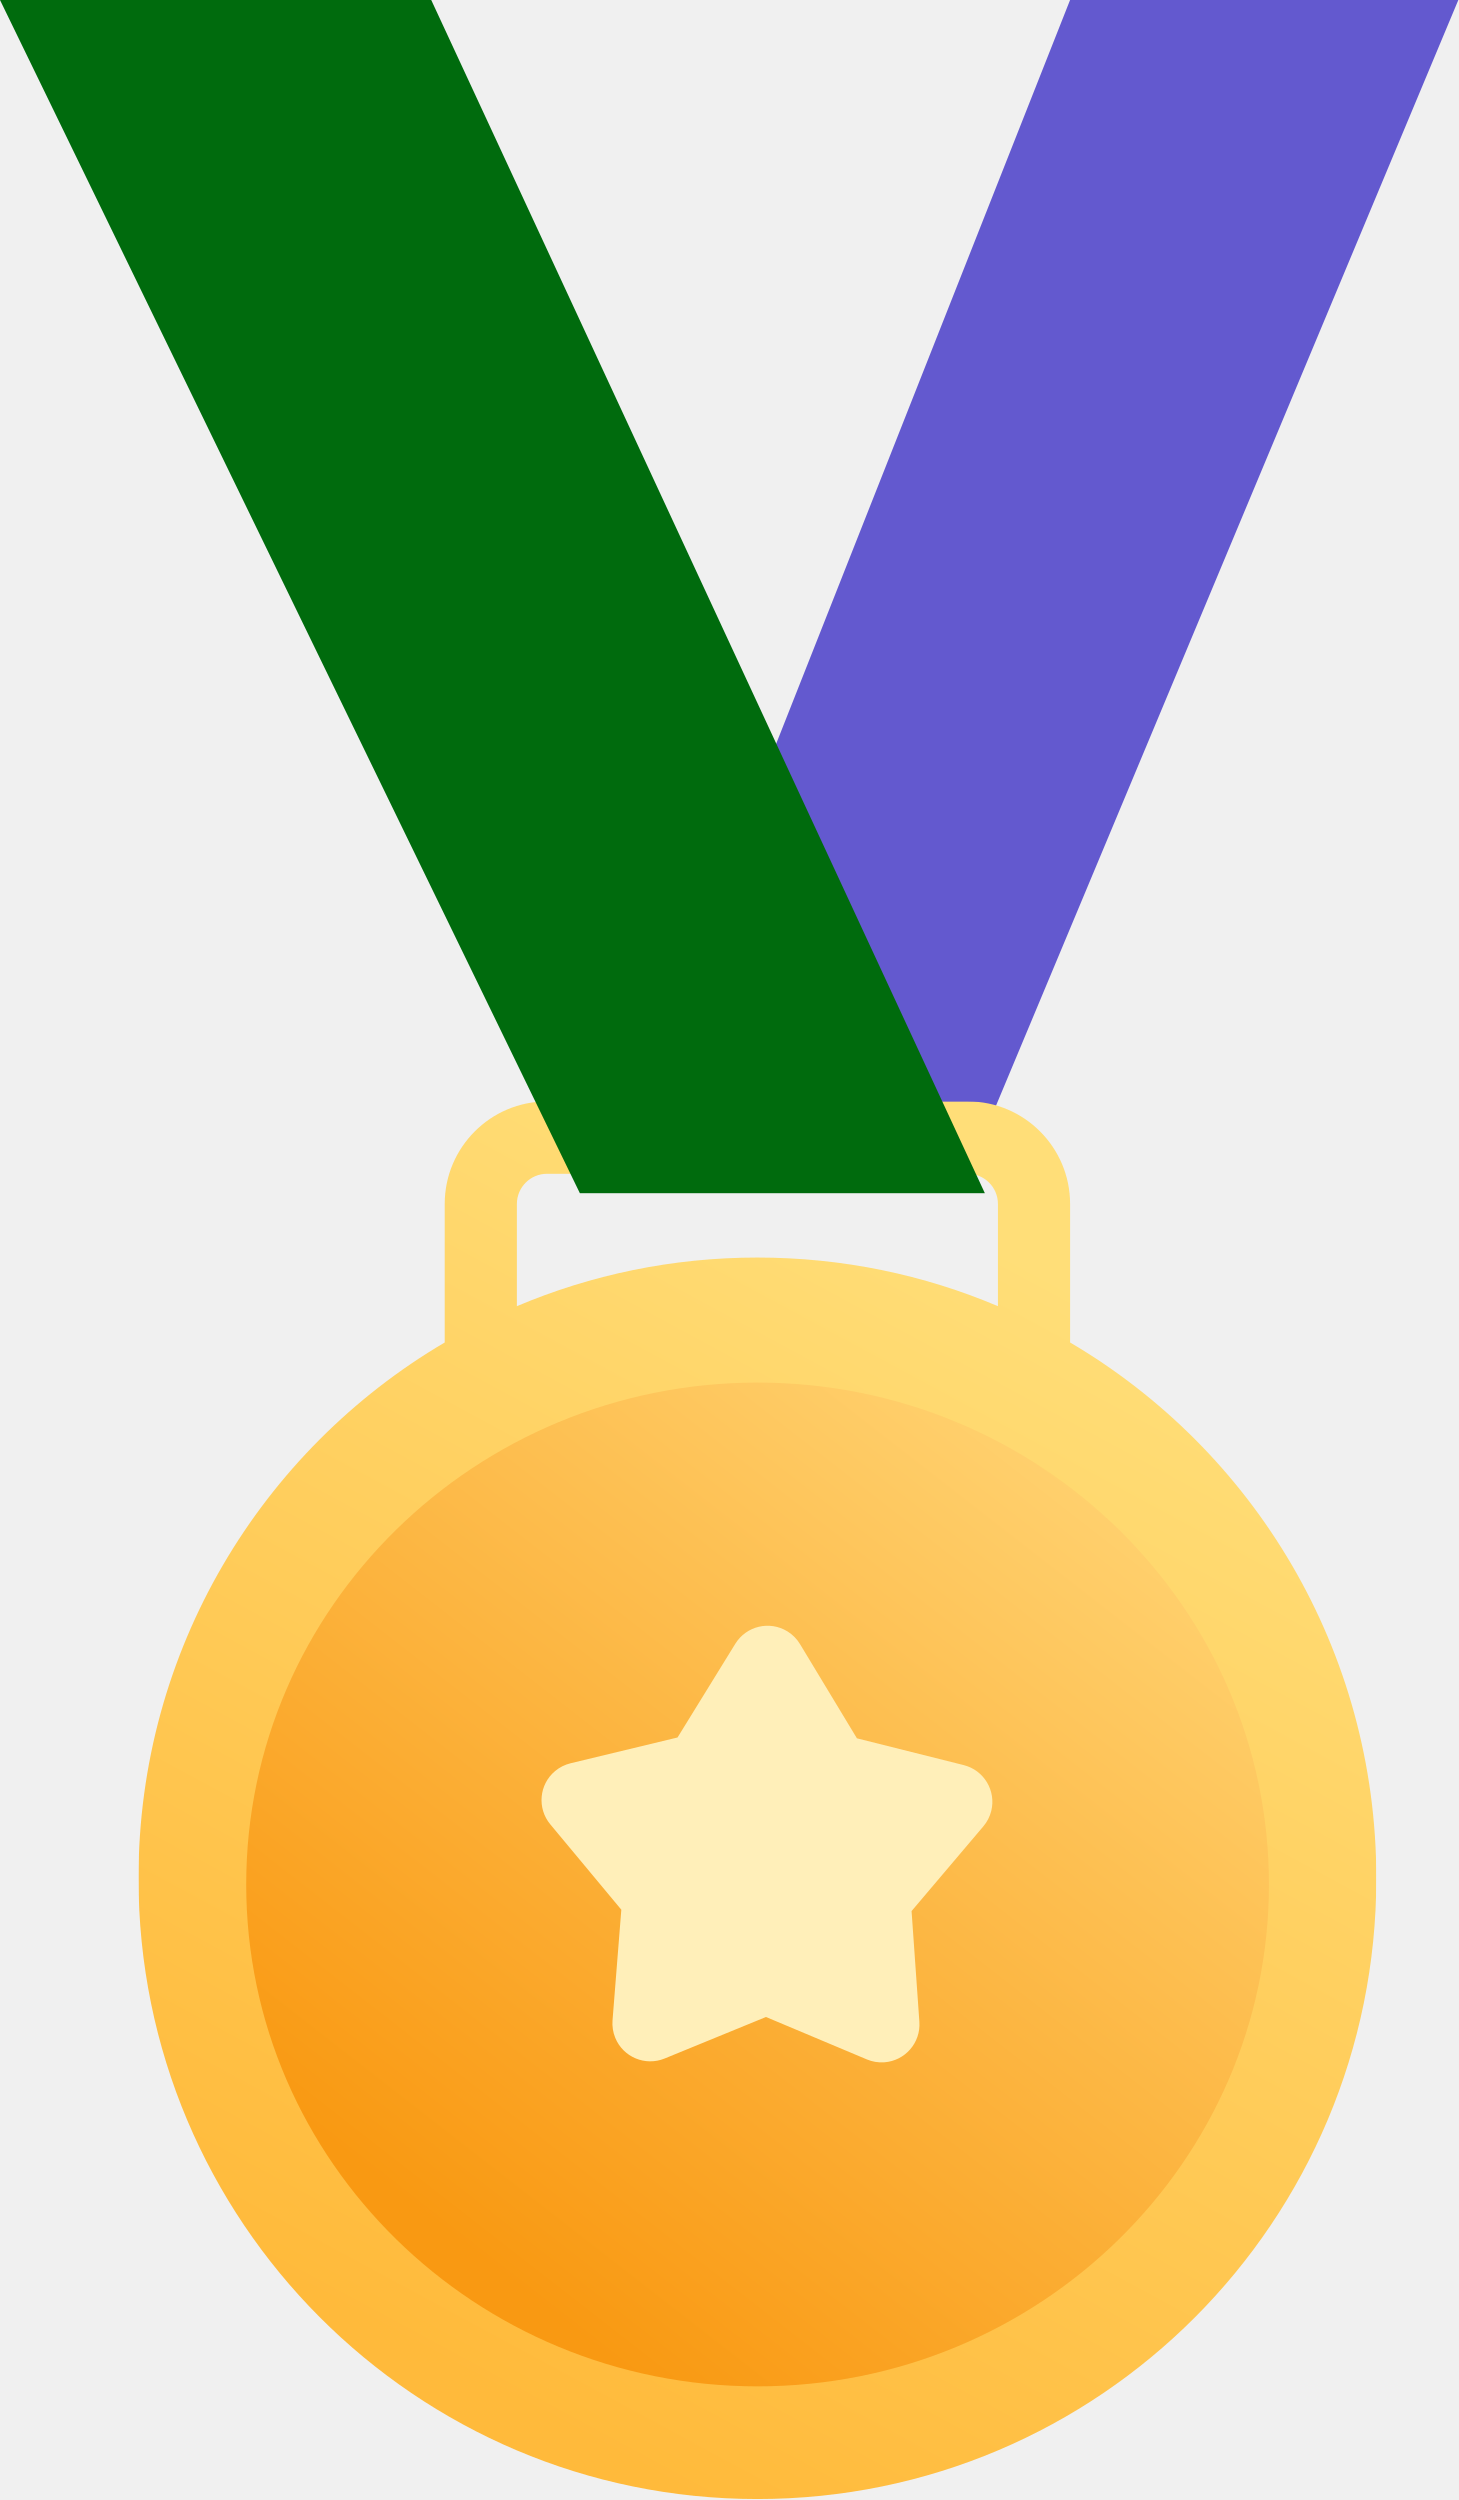
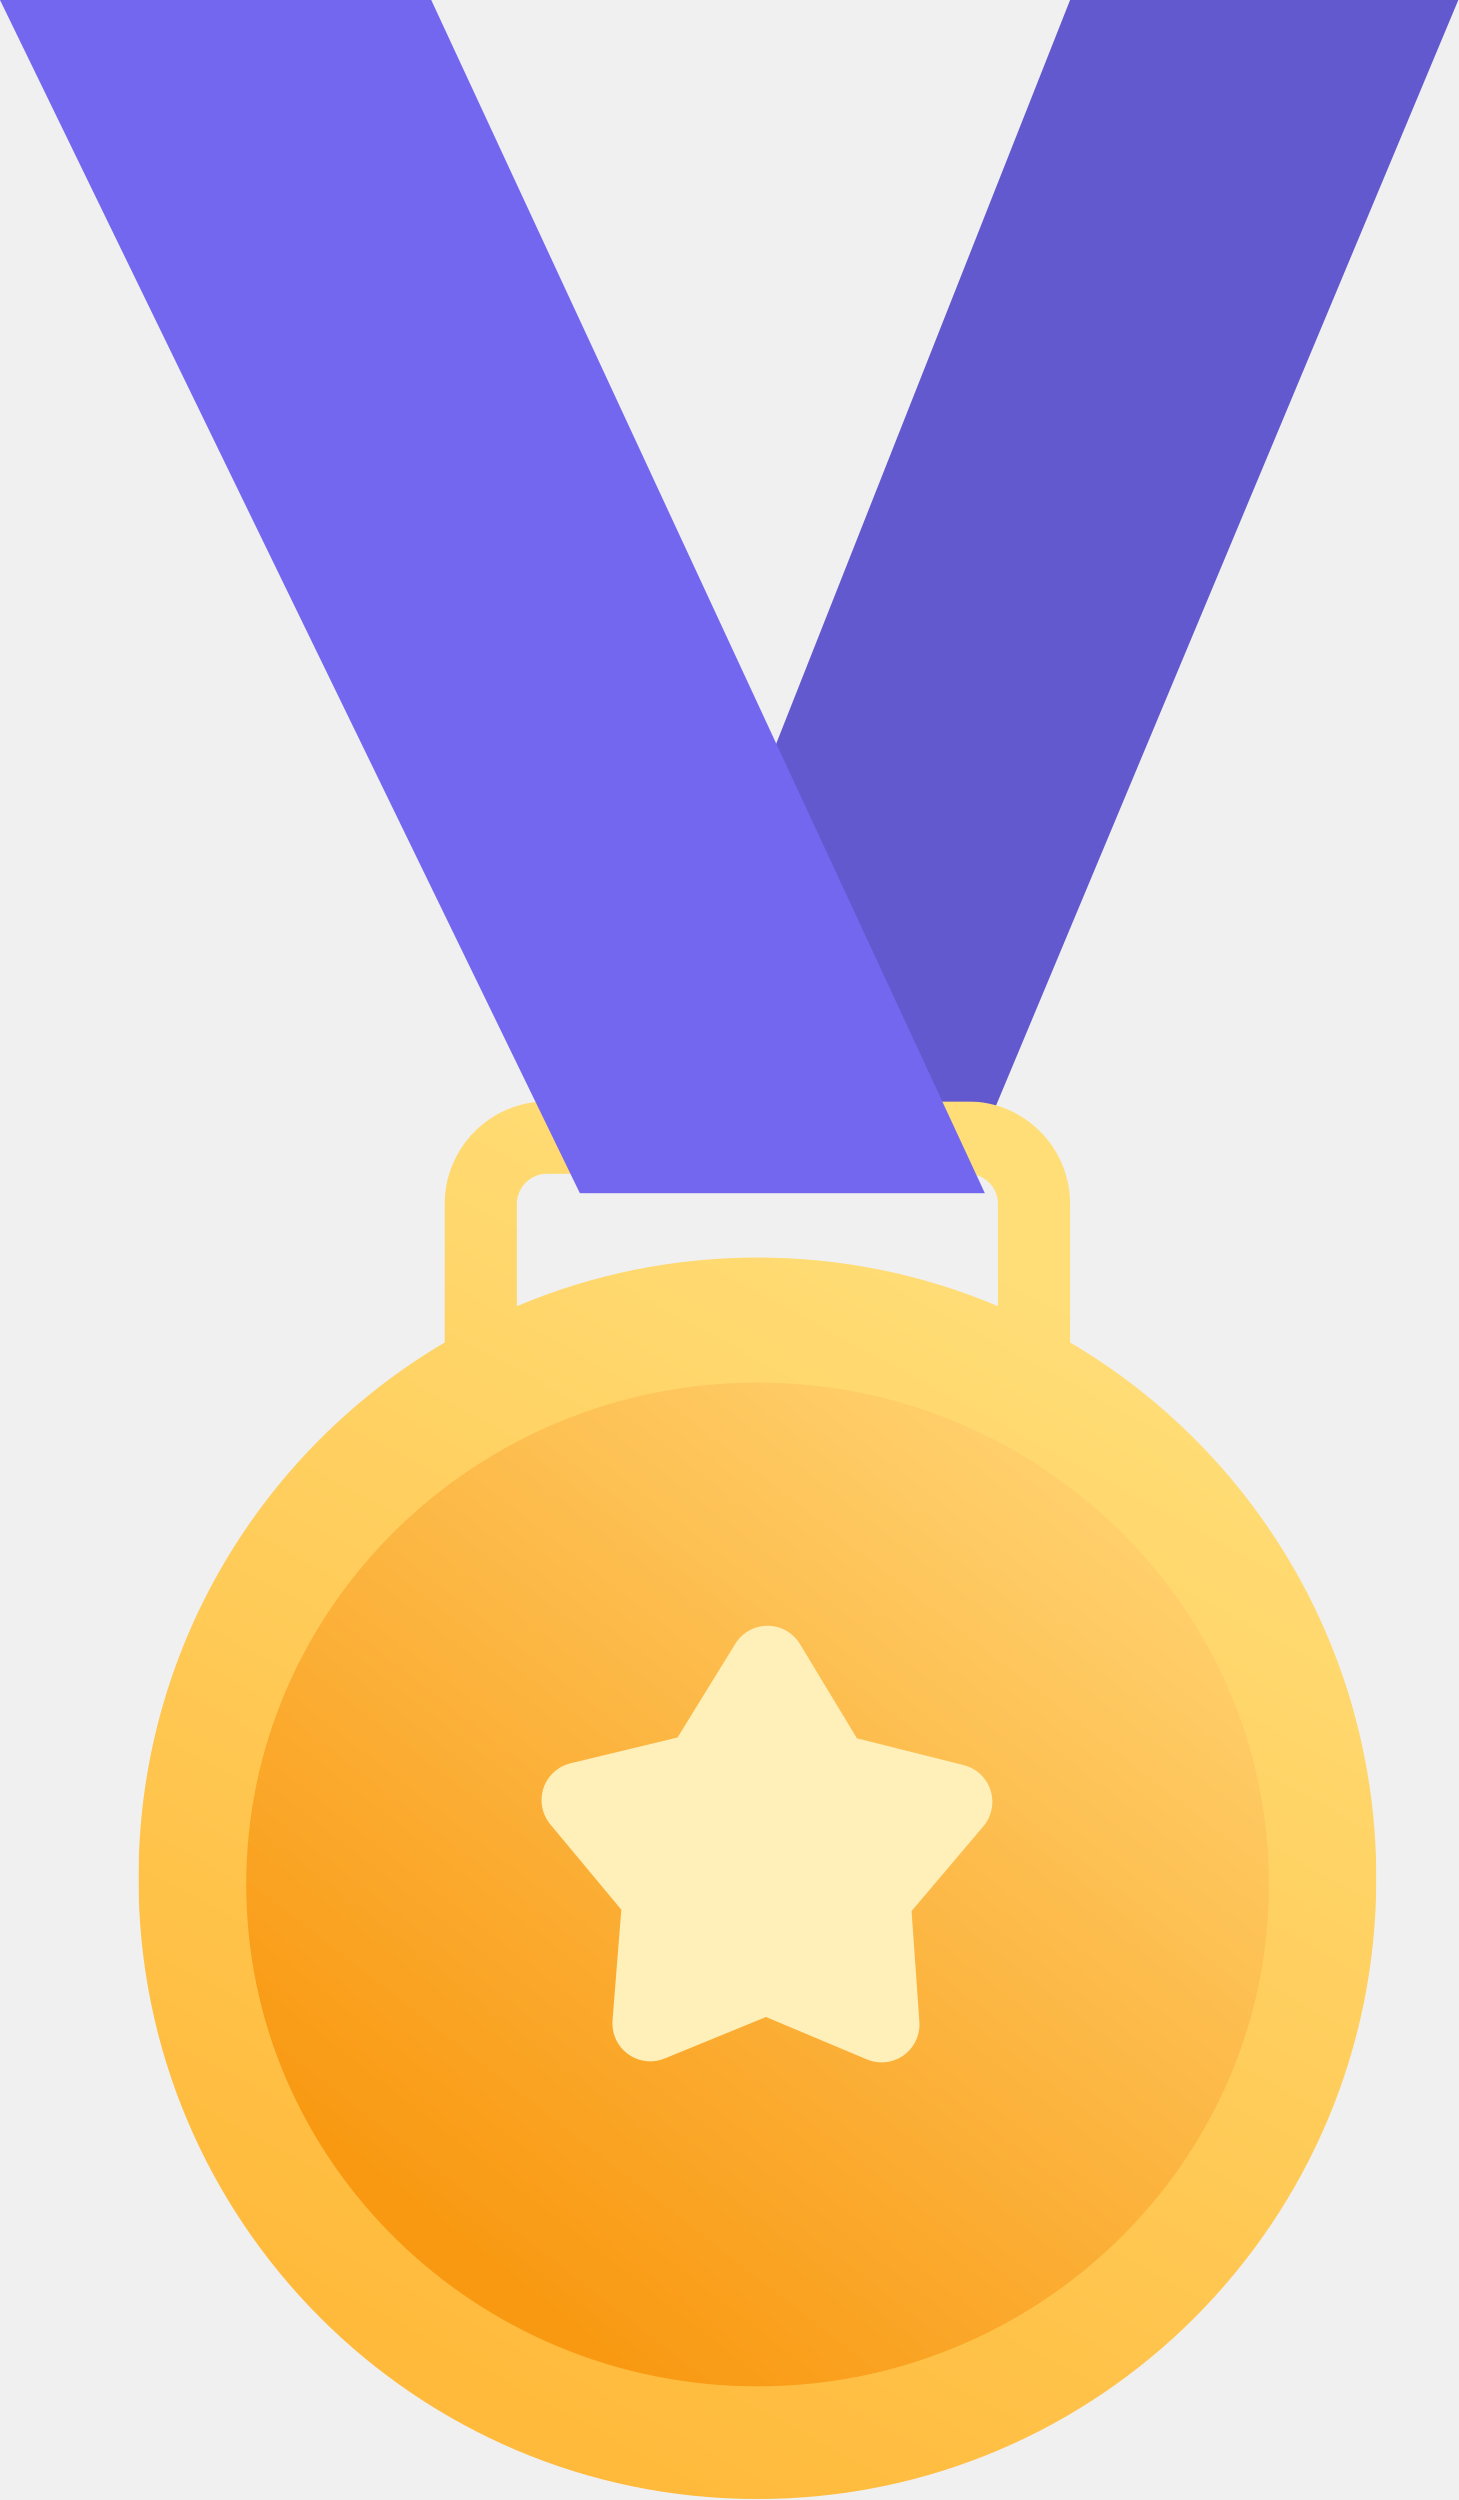
<svg xmlns="http://www.w3.org/2000/svg" xmlns:xlink="http://www.w3.org/1999/xlink" width="77px" height="132px" viewBox="0 0 77 132" version="1.1">
  <defs>
    <polygon id="path-1" points="0.312 0.155 65.67 0.155 65.67 73.949 0.312 73.949" />
    <linearGradient x1="74.194%" y1="12.412%" x2="34.456%" y2="95.336%" id="linearGradient-3">
      <stop stop-color="#FFDE78" offset="0%" />
      <stop stop-color="#FFBA3B" offset="100%" />
    </linearGradient>
    <linearGradient x1="84.444%" y1="12.871%" x2="24.603%" y2="88.537%" id="linearGradient-4">
      <stop stop-color="#FFD06D" offset="0%" />
      <stop stop-color="#F99912" offset="100%" />
    </linearGradient>
  </defs>
  <g id="⚙️-Symbols" stroke="none" stroke-width="1" fill="none" fill-rule="evenodd">
    <g id="28)-Widgets/1)-Advanced/Congratulations" transform="translate(-236, 0)">
      <g id="Badge" transform="translate(236, 0)">
        <polygon id="Fill-1" fill="#6359CF" points="56.5 0 32 62 51.075 62 77 0" />
        <g id="Group-4" transform="translate(7, 58)">
          <mask id="mask-2" fill="white">
            <use xlink:href="#path-1" />
          </mask>
          <g id="Clip-3" />
          <path d="M20.291,10.966 L20.291,5.568 C20.291,4.691 21.003,3.976 21.879,3.976 L44.103,3.976 C44.978,3.976 45.691,4.691 45.691,5.568 L45.691,10.966 C41.787,9.312 37.495,8.398 32.991,8.398 C28.487,8.398 24.195,9.312 20.291,10.966 M49.501,12.883 L49.501,5.568 C49.501,2.583 47.079,0.155 44.103,0.155 L21.879,0.155 C18.902,0.155 16.481,2.583 16.481,5.568 L16.481,12.883 C6.808,18.574 0.312,29.113 0.312,41.174 C0.312,59.275 14.943,73.949 32.991,73.949 C51.039,73.949 65.67,59.275 65.67,41.174 C65.67,29.113 59.175,18.574 49.501,12.883" id="Fill-2" fill="url(#linearGradient-3)" mask="url(#mask-2)" />
        </g>
        <path d="M40,126 C25.111,126 13,114.113 13,99.5 C13,84.887 25.111,73 40,73 C54.888,73 67,84.887 67,99.5 C67,114.113 54.888,126 40,126" id="Fill-5" fill="url(#linearGradient-4)" />
        <path d="M45.772,108.738 L40.443,106.497 L40.443,106.497 L35.094,108.689 C34.072,109.108 32.903,108.619 32.485,107.597 C32.366,107.307 32.317,106.993 32.341,106.68 L32.806,100.833 L32.806,100.833 L29.055,96.325 C28.349,95.476 28.464,94.214 29.314,93.508 C29.549,93.312 29.826,93.173 30.124,93.101 L35.774,91.739 L35.774,91.739 L38.825,86.79 C39.404,85.85 40.637,85.558 41.577,86.137 C41.848,86.304 42.075,86.533 42.239,86.806 L45.245,91.783 L45.245,91.783 L50.883,93.197 C51.955,93.466 52.605,94.552 52.337,95.624 C52.262,95.921 52.12,96.197 51.922,96.43 L48.131,100.904 L48.131,100.904 L48.543,106.755 C48.62,107.856 47.79,108.812 46.688,108.89 C46.375,108.912 46.061,108.86 45.772,108.738 Z" id="Fill-105" fill="#FFEFB9" />
-         <polygon id="Fill-116" fill="#006b0d" points="1.5262791e-13 0 22.769 0 52 63 30.617 63" />
+         <polygon id="Fill-116" fill="#7367f0" points="1.5262791e-13 0 22.769 0 52 63 30.617 63" />
      </g>
    </g>
  </g>
</svg>
